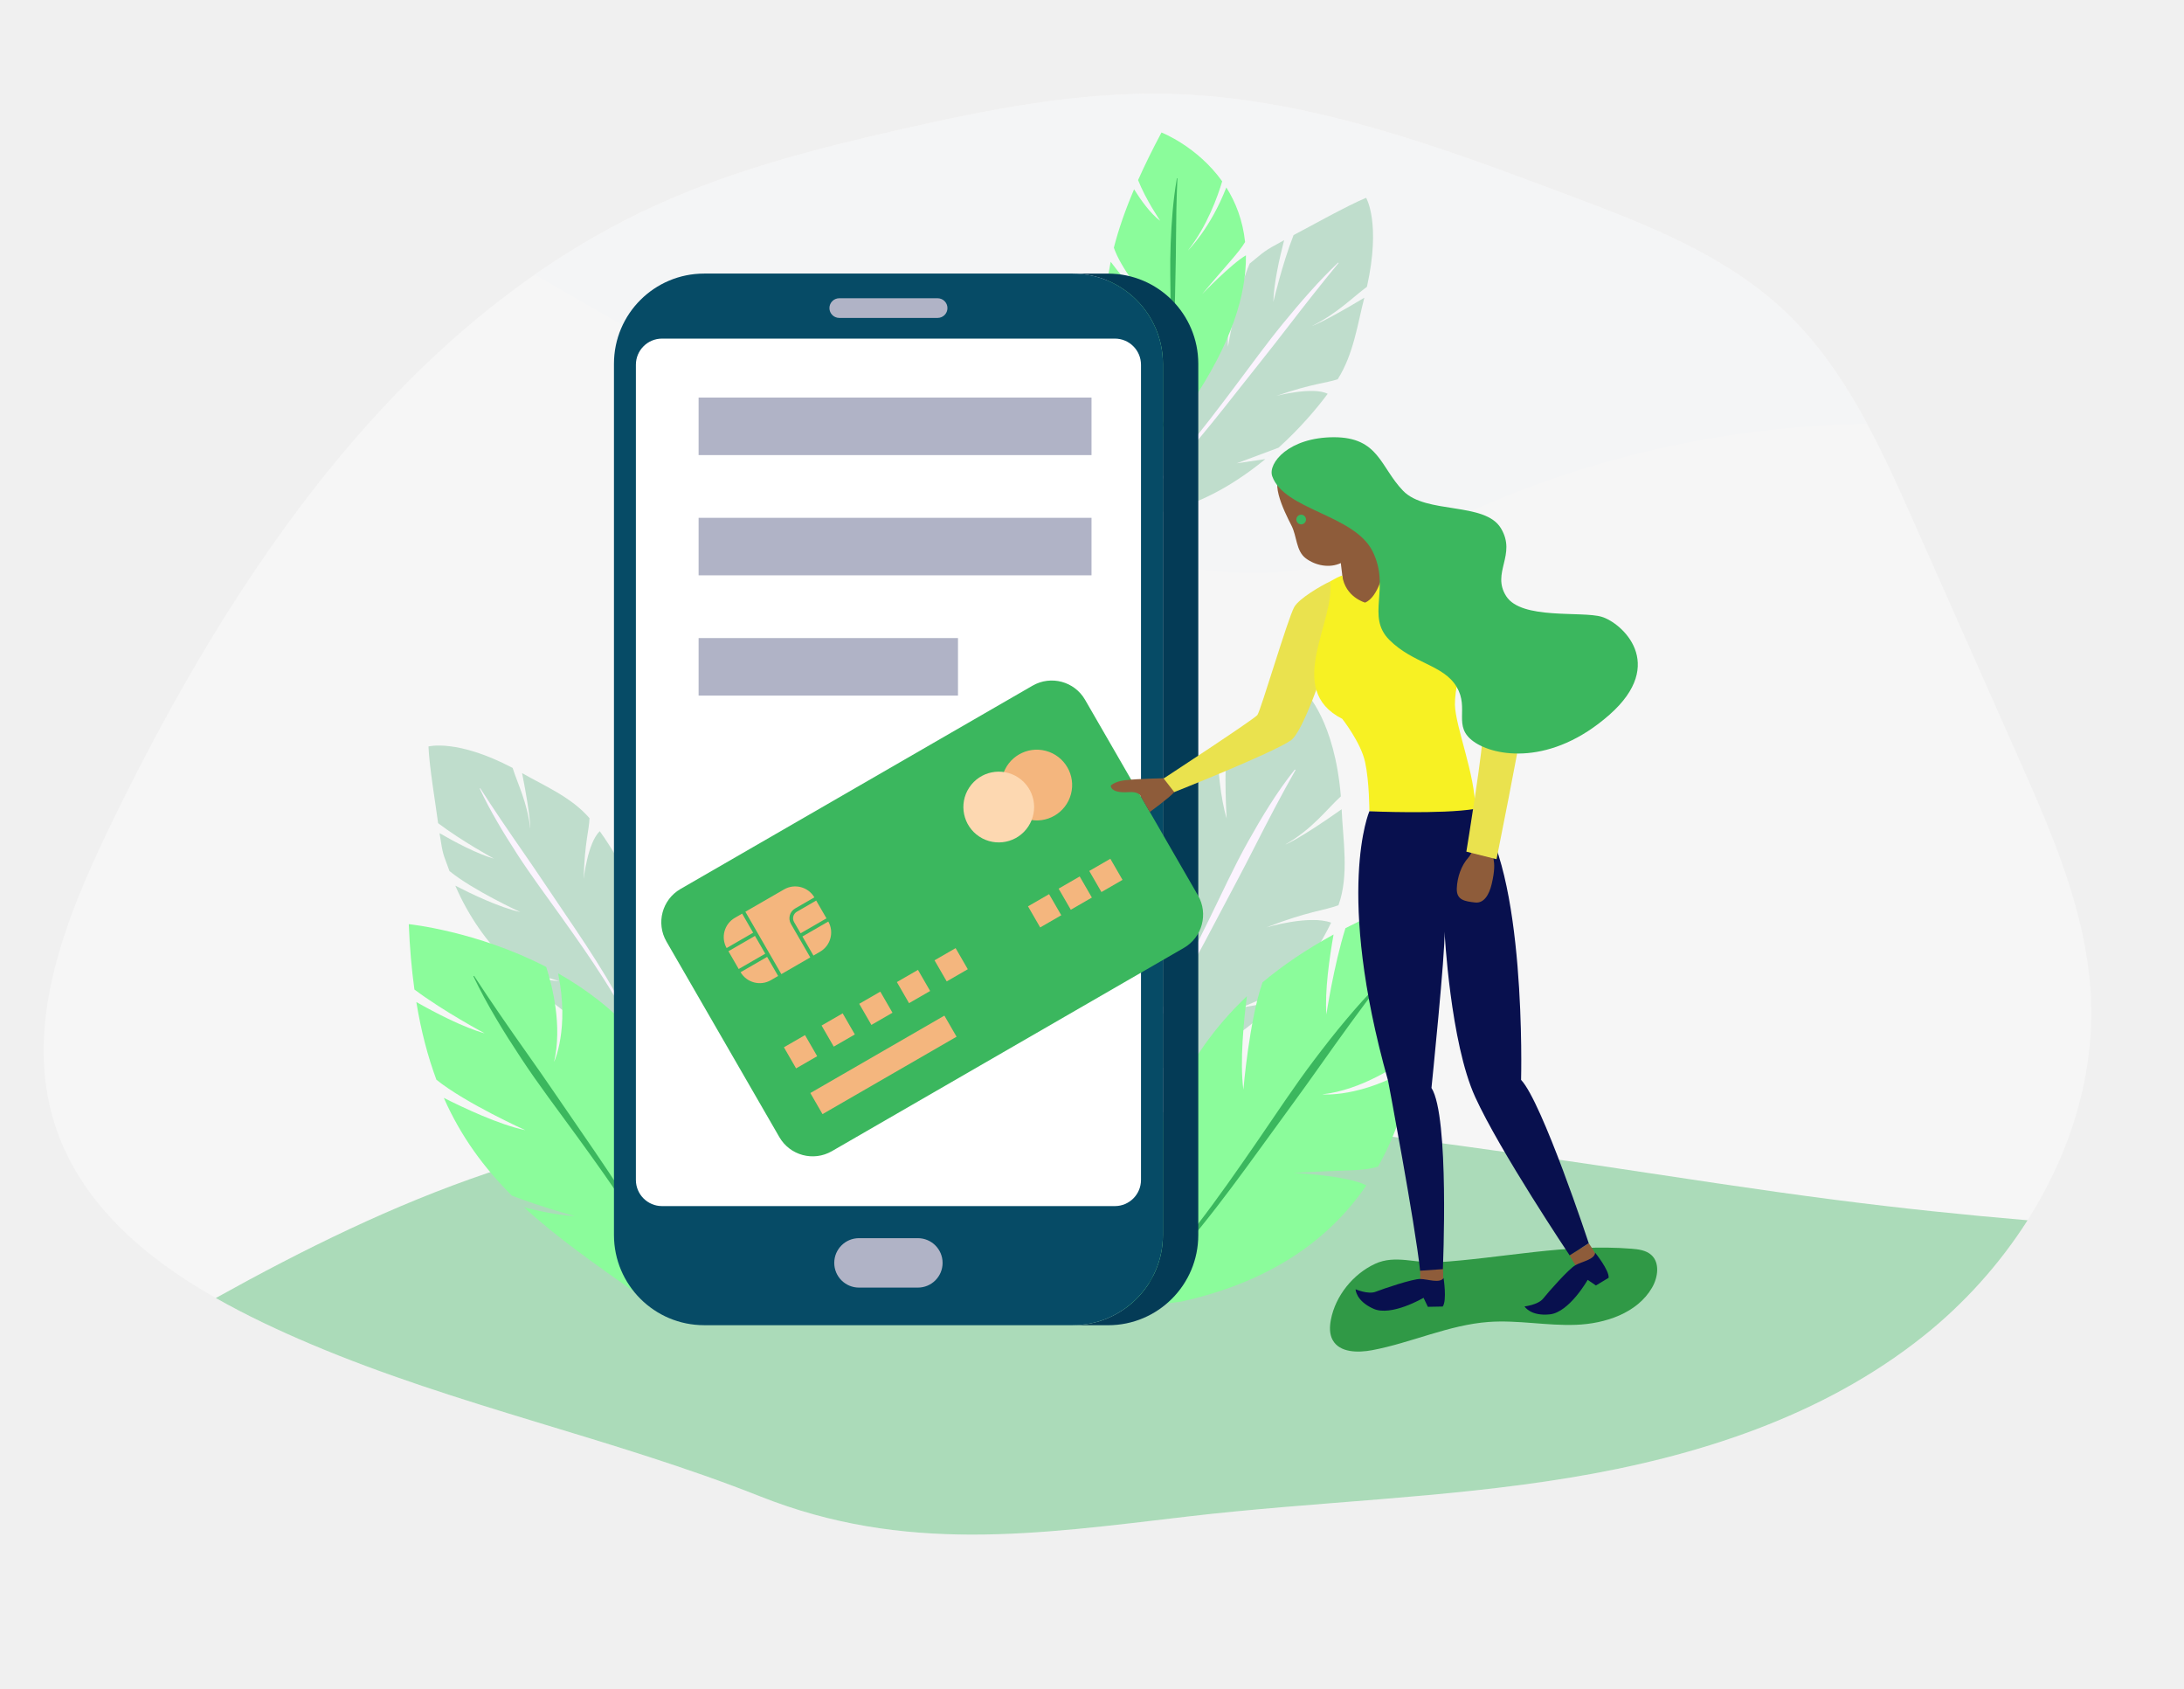
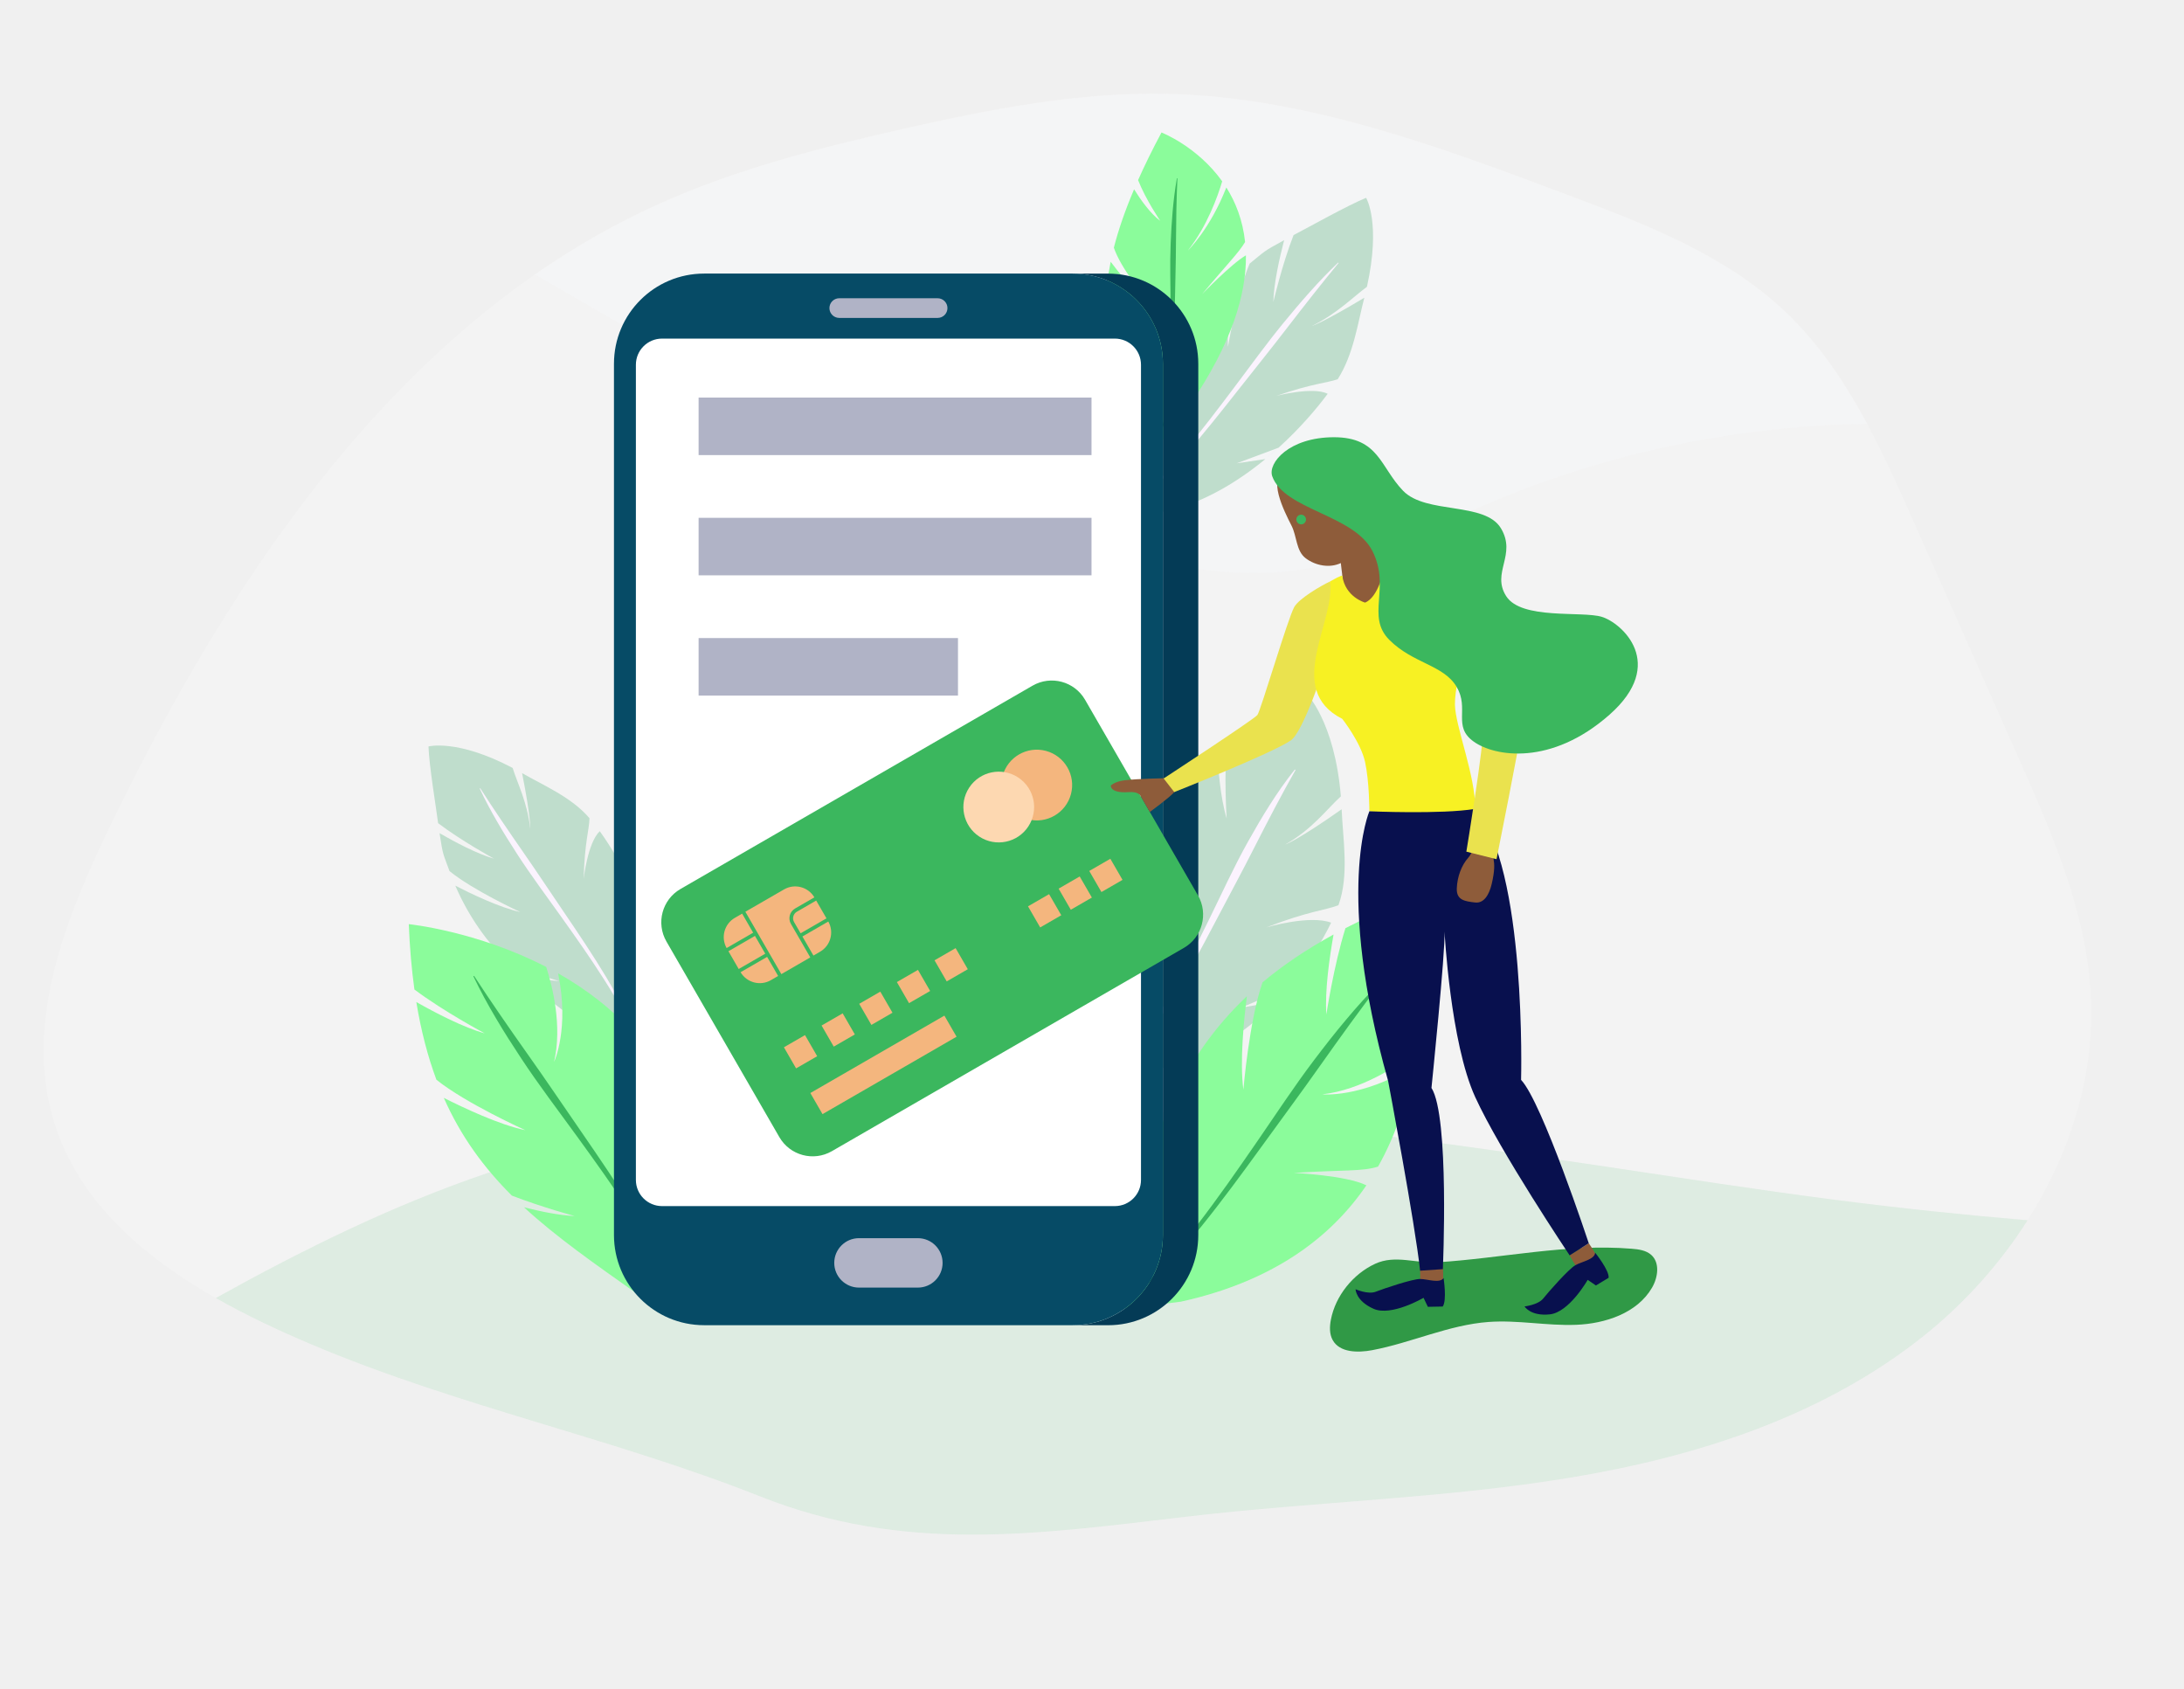
<svg xmlns="http://www.w3.org/2000/svg" version="1.1" x="0px" y="0px" viewBox="0 0 628.56 486" style="enable-background:new 0 0 628.56 486;" xml:space="preserve">
  <style type="text/css">
	.st0{opacity:0.38;}
- 	.st1{fill:#FFFFFF;}
- 	.st2{fill:#3BB75E;}
+ 	.st1{opacity:0.5;fill:#FFFFFF;}
+ 	.st2{opacity:0.3;fill:#3BB75E;}
	.st3{fill:#FBFCFE;}
	.st4{fill:#E2D6FA;}
	.st5{fill:#BFDDCC;}
	.st6{fill:#FBF3FE;}
	.st7{fill:#8BFC9B;}
- 	.st8{fill:#043B56;}
- 	.st9{fill:#064B66;}
- 	.st10{fill:#B0B3C6;}
- 	.st11{fill:#309946;}
- 	.st12{fill:#F4B67E;}
- 	.st13{fill:#FDD8B1;}
- 	.st14{fill:#8E5C3A;}
- 	.st15{fill:#EAE24E;}
- 	.st16{fill:#F7F123;}
- 	.st17{fill:#08104E;}
+ 	.st8{fill:#3BB75E;}
+ 	.st9{fill:#043B56;}
+ 	.st10{fill:#064B66;}
+ 	.st11{fill:#FFFFFF;}
+ 	.st12{fill:#B0B3C6;}
+ 	.st13{fill:#309946;}
+ 	.st14{fill:#F4B67E;}
+ 	.st15{fill:#FDD8B1;}
+ 	.st16{fill:#8E5C3A;}
+ 	.st17{fill:#EAE24E;}
+ 	.st18{fill:#F7F123;}
+ 	.st19{fill:#08104E;}
</style>
  <g id="design">
    <g class="st0">
      <path class="st1" d="M89.4,386.74c-31.21-13.23-64.83-32.03-74.27-65.33c-7.88-27.78,3.73-57.13,16.24-83.06    c35.58-73.74,84.5-146.24,157.81-179.47c22.39-10.15,46.3-16.25,70.2-21.68c25.24-5.73,50.87-10.79,76.72-10.2    c39.88,0.92,78.19,15.19,115.64,29.29c22.21,8.36,45.06,17.12,62.37,33.68c17.08,16.34,27.17,38.75,36.85,60.56    c9.99,22.5,19.97,44.99,29.96,67.49c9.78,22.03,19.72,44.73,20.86,68.91c1.78,37.81-19.02,74.19-48.11,97.43    c-29.09,23.24-65.52,34.83-101.91,40.83c-36.39,6-73.39,6.87-110,11.17c-43.55,5.12-81.45,10.66-122.94-5.79    C176.5,413.81,131.64,404.66,89.4,386.74z" />
      <path class="st2" d="M528.67,345.31c-23.08-2.96-46.06-6.58-69.08-10.01c-26.32-3.92-52.67-7.58-79.1-10.67    c-80.26-9.36-163.49-13.01-240.04,12.86c-27.33,9.24-53.11,22-78.34,36.01c8.86,5.03,18.17,9.38,27.28,13.24    c42.25,17.91,87.1,27.07,129.42,43.85c41.49,16.45,79.39,10.91,122.94,5.79c36.62-4.3,73.61-5.17,110-11.17    c36.39-6,72.82-17.59,101.91-40.83c11.58-9.25,21.83-20.58,29.88-33.25C565.22,349.58,546.92,347.66,528.67,345.31z" />
      <path class="st3" d="M324.44,159.82c15.87,3.91,32.35,6.44,48.56,4.32c20.89-2.73,39.91-12.92,59.41-20.9    c33.27-13.61,69.05-20.65,104.97-21.27c-6.34-11.78-13.71-22.83-23.27-31.98c-17.31-16.56-40.16-25.32-62.37-33.68    c-37.46-14.1-75.76-28.38-115.64-29.29c-25.84-0.59-51.48,4.47-76.72,10.2c-23.9,5.43-47.81,11.53-70.2,21.68    C176.73,64.53,165,71.3,153.91,79.02c22.17,12.79,44.28,25.71,66.77,37.83C253.73,134.64,287.99,150.84,324.44,159.82z" />
    </g>
    <g>
      <g>
        <g>
          <path class="st4" d="M367.33,288.07c1.22-1.26,2.38-2.55,3.48-3.84L367.33,288.07z" />
          <path class="st5" d="M357.13,289.97l13.73-5.79c5.48-6.44,9.56-13.13,12.24-18.69c-6.22-2.32-18.66,1.37-18.66,1.37      c12.26-4.75,16.75-4.85,20.77-6.39c3.14-8.63,1.27-18.96,0.92-27.61c-12.53,8.85-16.27,10.18-16.27,10.18      c7.98-4.56,11.94-10.17,16.04-13.89c-1.77-21.66-10.01-29.76-10.01-29.76c-5.93,2.74-17.94,10.61-22.69,13.47      c-1.03,9.9-0.16,22.65-0.16,22.65c-1.84-6.01-2.51-14.62-2.76-20.83c-6.76,4.31-5.59,3.69-10.16,8.32      c-1.44,10.04,1.07,28.11,1.07,28.11c-2.71-7.15-4.03-18.19-4.59-24.29c-7.35,8.58-11.7,17.78-14.43,27.8      c1.79,9.04,4.69,18.25,4.69,18.25c-2.18-3.85-4.17-9.02-5.77-13.89c-2.6,11.57-3.4,24.24-4.4,38.29l2.88,12.56l16.84-2.83      c12.69-3.4,22.95-10.66,30.83-18.81L357.13,289.97z" />
        </g>
        <path class="st6" d="M337.47,287.41c-2.19,3.54-4.5,7.01-7.04,10.33c-2.53,3.32-5.34,6.46-8.65,9.13l-0.17-0.17     c3.18-2.76,5.84-5.98,8.23-9.37c2.39-3.39,4.55-6.93,6.6-10.53c4.12-7.2,7.8-14.64,11.47-22.1c3.67-7.45,7.1-15.05,11.16-22.32     c2.03-3.63,4.12-7.24,6.36-10.75c2.23-3.52,4.62-6.94,7.23-10.21l0.2,0.13c-4.1,7.24-7.93,14.58-11.69,21.98     c-3.74,7.41-7.72,14.7-11.57,22.06C345.73,272.96,341.82,280.31,337.47,287.41z" />
      </g>
      <g>
        <g>
          <path class="st4" d="M364.27,132.02c1.26-1.04,2.48-2.09,3.65-3.16L364.27,132.02z" />
          <path class="st5" d="M355.94,133.31l12.04-4.49c5.85-5.3,10.67-10.85,14.13-15.5c-4.21-2.16-14.73,0.58-14.73,0.58      c10.64-3.65,14.13-3.6,17.62-4.78c4.59-7.24,5.74-16.07,7.65-23.44c-11.89,7.13-15.1,8.14-15.1,8.14      c7.3-3.62,11.76-8.27,15.86-11.3c4.09-18.46-0.24-25.6-0.24-25.6c-5.26,2.14-16.5,8.45-20.88,10.73      c-3.28,8.38-5.82,19.24-5.82,19.24c0.1-5.17,1.74-12.51,3.11-17.79c-6.29,3.45-5.24,2.96-9.93,6.75      c-3.64,8.49-6.24,23.92-6.24,23.92c-0.29-6.17,1.47-15.59,2.57-20.78c-7.82,7.06-13.49,14.74-18.12,23.17      c-0.89,7.74-0.97,15.66-0.97,15.66c-0.71-3.34-0.94-7.8-0.96-11.98c-4.91,9.75-8.71,20.49-13.02,32.4L321.98,149l13.7-1.88      c10.64-2.49,20.37-8.34,28.49-15.02L355.94,133.31z" />
        </g>
        <path class="st6" d="M341.42,130.52c-2.58,2.94-5.23,5.82-8.02,8.56c-2.79,2.74-5.74,5.32-8.97,7.49l-0.09-0.15     c3.15-2.25,6.01-4.9,8.7-7.71c2.7-2.8,5.25-5.74,7.73-8.74c4.98-5.99,9.7-12.19,14.39-18.42c4.7-6.22,9.25-12.57,14.21-18.61     c2.48-3.02,4.99-6.02,7.61-8.93c2.6-2.92,5.31-5.75,8.14-8.45l0.12,0.12c-4.98,6.02-9.77,12.14-14.53,18.31     c-4.74,6.18-9.64,12.25-14.47,18.38C351.42,118.5,346.56,124.62,341.42,130.52z" />
      </g>
      <g>
        <path class="st7" d="M372.38,337.5c13.84-0.91,19.75-0.35,24.23-1.82c5.25-9.29,8.32-19.19,9.99-28.69     c-14.92,9.02-26.03,7.9-26.03,7.9c11.19-1.26,21.59-8.13,26.66-11.98c3.29-23.85-1.67-44.15-1.67-44.15     c-6.72,2.68-12.8,5.45-18.34,8.32c-3.38,10.8-5.49,24.82-5.49,24.82c-0.47-6.7,0.86-16.17,2.07-23     c-7.94,4.35-14.67,8.93-20.44,13.76c-3.84,10.93-5.51,30.88-5.51,30.88c-1.09-7.99,0.15-20.17,1.01-26.88     c-9.54,9-16.16,18.84-21.32,29.69c-0.29,10.01,0.51,20.27,0.51,20.27c-1.33-4.35-2.15-10.12-2.65-15.55     c-5.38,12.55-9.18,26.39-13.51,41.74v13.93l17.92-2.18c26.68-5.86,43.27-18.56,53.44-33.49     C387.44,338.19,372.38,337.5,372.38,337.5z" />
-         <path class="st2" d="M324.74,373.43c3.91-2.85,7.39-6.24,10.63-9.82c3.25-3.58,6.29-7.34,9.24-11.18     c5.91-7.66,11.44-15.62,16.94-23.59c5.51-7.97,10.81-16.11,16.68-23.85c2.93-3.87,5.92-7.71,9.05-11.43     c3.11-3.73,6.37-7.36,9.81-10.79l0.18,0.15c-5.9,7.71-11.55,15.55-17.14,23.45c-5.57,7.91-11.36,15.69-17.04,23.55     c-5.7,7.85-11.43,15.69-17.55,23.24c-3.08,3.76-6.26,7.44-9.64,10.94c-3.37,3.5-6.99,6.79-11.01,9.53L324.74,373.43z" />
+         <path class="st8" d="M324.74,373.43c3.91-2.85,7.39-6.24,10.63-9.82c3.25-3.58,6.29-7.34,9.24-11.18     c5.91-7.66,11.44-15.62,16.94-23.59c5.51-7.97,10.81-16.11,16.68-23.85c2.93-3.87,5.92-7.71,9.05-11.43     c3.11-3.73,6.37-7.36,9.81-10.79l0.18,0.15c-5.9,7.71-11.55,15.55-17.14,23.45c-5.57,7.91-11.36,15.69-17.04,23.55     c-5.7,7.85-11.43,15.69-17.55,23.24c-3.08,3.76-6.26,7.44-9.64,10.94c-3.37,3.5-6.99,6.79-11.01,9.53L324.74,373.43z" />
      </g>
      <g>
        <g>
          <path class="st4" d="M183.97,260.4c-0.53-1.43-1.1-2.82-1.69-4.18L183.97,260.4z" />
          <path class="st5" d="M182.25,268.47l0-12.3c-2.94-6.75-6.48-12.62-9.64-17c-3.52,3.37-4.64,13.82-4.64,13.82      c0.3-10.79,1.58-14.02,1.69-17.56c-5.21-6.07-13.13-9.36-19.4-12.97c2.54,12.82,2.36,16.06,2.36,16.06      c-0.85-7.68-3.66-12.99-5.08-17.55c-15.97-8.41-24.22-6.18-24.22-6.18c0.17,5.42,2.17,17.43,2.77,22.07      c6.75,5.14,16.09,10.22,16.09,10.22c-4.84-1.38-11.18-4.74-15.68-7.34c1.04,6.71,0.95,5.61,2.87,10.91      c6.72,5.5,20.36,11.78,20.36,11.78c-5.91-1.28-14.18-5.26-18.69-7.58c3.9,9.03,9.15,16.21,15.47,22.62      c6.98,2.76,14.42,4.82,14.42,4.82c-3.4-0.17-7.68-1.07-11.63-2.11c7.47,7,16.25,13.22,25.97,20.2l9.82,3.56l3.05-13.19      c1.39-10.5-0.7-21-4.13-30.21L182.25,268.47z" />
        </g>
        <path class="st6" d="M174.51,281.24c1.86,3.13,3.64,6.31,5.24,9.59c1.6,3.27,3,6.66,3.9,10.2l-0.17,0.04     c-1.01-3.48-2.51-6.8-4.2-10.01c-1.69-3.21-3.57-6.31-5.52-9.37c-3.89-6.12-8.09-12.05-12.3-17.97     c-4.21-5.92-8.59-11.74-12.55-17.86c-1.98-3.06-3.92-6.14-5.75-9.3c-1.84-3.15-3.56-6.37-5.1-9.67l0.15-0.08     c3.92,6.13,8.01,12.11,12.15,18.08c4.15,5.95,8.15,12.02,12.24,18.03C166.7,268.95,170.76,275,174.51,281.24z" />
      </g>
      <g>
        <path class="st7" d="M176.9,319.84c3.52-12.52,5.85-17.56,5.96-21.98c-6.57-7.54-14.37-13.35-22.24-17.79     c3.31,16-1.15,25.47-1.15,25.47c2.38-10.29-0.44-21.62-2.27-27.31c-20.06-10.35-39.55-12.31-39.55-12.31     c0.27,6.77,0.82,13.02,1.62,18.81c8.49,6.36,20.23,12.61,20.23,12.61c-6.06-1.68-14.03-5.81-19.68-9.01     c1.37,8.37,3.32,15.75,5.78,22.36c8.46,6.8,25.58,14.51,25.58,14.51c-7.41-1.53-17.78-6.43-23.45-9.29     c4.98,11.24,11.61,20.17,19.58,28.12c8.76,3.38,18.08,5.88,18.08,5.88c-4.26-0.18-9.62-1.26-14.57-2.51     c9.41,8.67,20.46,16.35,32.68,24.98l12.31,4.35l3.67-16.52c3.15-25.41-2.89-44.04-12.91-57.69     C182.21,306.74,176.9,319.84,176.9,319.84z" />
-         <path class="st2" d="M193.79,373.16c-1.3-4.35-3.21-8.48-5.36-12.46c-2.15-3.99-4.53-7.85-7-11.65     c-4.93-7.61-10.23-14.99-15.57-22.34c-5.33-7.36-10.86-14.58-15.87-22.19c-2.51-3.8-4.97-7.64-7.28-11.57     c-2.33-3.92-4.51-7.93-6.47-12.04l0.19-0.11c4.97,7.62,10.14,15.06,15.38,22.47c5.26,7.39,10.32,14.94,15.5,22.42     c5.16,7.49,10.3,15.01,15.06,22.77c2.36,3.9,4.62,7.86,6.66,11.94c2.04,4.07,3.82,8.3,4.99,12.71L193.79,373.16z" />
+         <path class="st8" d="M193.79,373.16c-1.3-4.35-3.21-8.48-5.36-12.46c-2.15-3.99-4.53-7.85-7-11.65     c-4.93-7.61-10.23-14.99-15.57-22.34c-5.33-7.36-10.86-14.58-15.87-22.19c-2.51-3.8-4.97-7.64-7.28-11.57     c-2.33-3.92-4.51-7.93-6.47-12.04l0.19-0.11c4.97,7.62,10.14,15.06,15.38,22.47c5.26,7.39,10.32,14.94,15.5,22.42     c5.16,7.49,10.3,15.01,15.06,22.77c2.36,3.9,4.62,7.86,6.66,11.94c2.04,4.07,3.82,8.3,4.99,12.71L193.79,373.16z" />
      </g>
      <g>
        <path class="st7" d="M345.99,84.62c7.1-8.52,10.48-11.82,12.35-14.98c-0.67-6.28-2.73-11.47-5.4-15.7     c-4.64,11.92-11.03,18.12-11.03,18.12c5.54-7.06,8.56-15.57,9.84-19.89c-7.19-10.07-17.47-14.05-17.47-14.05     c-2.61,4.89-4.84,9.44-6.74,13.7c2.24,5.68,6.37,11.71,6.37,11.71c-2.77-2-5.61-6.02-7.52-9.06c-2.63,6.19-4.53,11.74-5.82,16.8     c2.04,6,8.63,13.79,8.63,13.79c-3.59-2.08-7.49-6.96-9.55-9.75c-1.75,8.72-1.61,16-0.32,22.75c3.6,3.58,7.89,6.6,7.89,6.6     c-2.35-0.69-4.95-2.17-7.26-3.73c1.82,7.46,4.97,14.43,8.41,22.23l5.23,4.75l8.82-11.36c12.15-17.81,16.3-31.97,16.16-43.08     C354.35,75.93,345.99,84.62,345.99,84.62z" />
-         <path class="st2" d="M333.86,125.09c1.03-3.29,1.63-6.51,2.03-9.65c0.4-3.14,0.63-6.23,0.77-9.28c0.3-6.11,0.29-12.1,0.25-18.08     c-0.03-5.98-0.24-11.89,0.01-18.01c0.12-3.06,0.29-6.13,0.57-9.26c0.27-3.12,0.66-6.28,1.22-9.49l0.15-0.05     c-0.28,6.12-0.37,12.14-0.41,18.15c-0.02,6-0.22,12.08-0.32,18.12c-0.12,6.05-0.26,12.12-0.71,18.32     c-0.24,3.11-0.57,6.24-1.08,9.44c-0.5,3.19-1.21,6.46-2.34,9.77L333.86,125.09z" />
+         <path class="st8" d="M333.86,125.09c1.03-3.29,1.63-6.51,2.03-9.65c0.4-3.14,0.63-6.23,0.77-9.28c0.3-6.11,0.29-12.1,0.25-18.08     c-0.03-5.98-0.24-11.89,0.01-18.01c0.12-3.06,0.29-6.13,0.57-9.26c0.27-3.12,0.66-6.28,1.22-9.49l0.15-0.05     c-0.28,6.12-0.37,12.14-0.41,18.15c-0.02,6-0.22,12.08-0.32,18.12c-0.12,6.05-0.26,12.12-0.71,18.32     c-0.24,3.11-0.57,6.24-1.08,9.44c-0.5,3.19-1.21,6.46-2.34,9.77L333.86,125.09z" />
      </g>
-       <path class="st8" d="M318.91,78.73h-10.18c14.34,0,25.96,11.62,25.96,25.96v250.68c0,14.34-11.62,25.96-25.96,25.96h10.18    c14.34,0,25.96-11.62,25.96-25.96V104.68C344.87,90.35,333.24,78.73,318.91,78.73z" />
-       <path class="st9" d="M308.73,381.32H202.66c-14.34,0-25.96-11.62-25.96-25.96V104.68c0-14.34,11.62-25.96,25.96-25.96h106.07    c14.34,0,25.96,11.62,25.96,25.96v250.68C334.69,369.7,323.07,381.32,308.73,381.32z" />
-       <path class="st1" d="M320.85,347.05H190.54c-4.16,0-7.53-3.37-7.53-7.53V104.96c0-4.16,3.37-7.53,7.53-7.53h130.31    c4.16,0,7.53,3.37,7.53,7.53v234.57C328.38,343.68,325.01,347.05,320.85,347.05z" />
-       <path class="st10" d="M269.85,91.48h-28.31c-1.56,0-2.83-1.27-2.83-2.83l0,0c0-1.56,1.27-2.83,2.83-2.83h28.31    c1.56,0,2.83,1.27,2.83,2.83l0,0C272.68,90.22,271.41,91.48,269.85,91.48z" />
-       <path class="st10" d="M264.17,370.5h-16.96c-3.92,0-7.11-3.18-7.11-7.11l0,0c0-3.92,3.18-7.11,7.11-7.11h16.96    c3.92,0,7.11,3.18,7.11,7.11l0,0C271.28,367.32,268.1,370.5,264.17,370.5z" />
+       <path class="st9" d="M318.91,78.73h-10.18c14.34,0,25.96,11.62,25.96,25.96v250.68c0,14.34-11.62,25.96-25.96,25.96h10.18    c14.34,0,25.96-11.62,25.96-25.96V104.68C344.87,90.35,333.24,78.73,318.91,78.73z" />
+       <path class="st10" d="M308.73,381.32H202.66c-14.34,0-25.96-11.62-25.96-25.96V104.68c0-14.34,11.62-25.96,25.96-25.96h106.07    c14.34,0,25.96,11.62,25.96,25.96v250.68C334.69,369.7,323.07,381.32,308.73,381.32z" />
+       <path class="st11" d="M320.85,347.05H190.54c-4.16,0-7.53-3.37-7.53-7.53V104.96c0-4.16,3.37-7.53,7.53-7.53h130.31    c4.16,0,7.53,3.37,7.53,7.53v234.57C328.38,343.68,325.01,347.05,320.85,347.05z" />
+       <path class="st12" d="M269.85,91.48h-28.31c-1.56,0-2.83-1.27-2.83-2.83l0,0c0-1.56,1.27-2.83,2.83-2.83h28.31    c1.56,0,2.83,1.27,2.83,2.83l0,0C272.68,90.22,271.41,91.48,269.85,91.48z" />
+       <path class="st12" d="M264.17,370.5h-16.96c-3.92,0-7.11-3.18-7.11-7.11l0,0c0-3.92,3.18-7.11,7.11-7.11h16.96    c3.92,0,7.11,3.18,7.11,7.11l0,0C271.28,367.32,268.1,370.5,264.17,370.5z" />
      <g>
-         <rect x="201.06" y="114.4" class="st10" width="113.08" height="16.55" />
-         <rect x="201.06" y="149" class="st10" width="113.08" height="16.55" />
-         <rect x="201.06" y="183.6" class="st10" width="74.65" height="16.55" />
+         <rect x="201.06" y="114.4" class="st12" width="113.08" height="16.55" />
+         <rect x="201.06" y="149" class="st12" width="113.08" height="16.55" />
+         <rect x="201.06" y="183.6" class="st12" width="74.65" height="16.55" />
      </g>
    </g>
    <g>
-       <path class="st11" d="M383.04,379.71c-0.39,2-0.46,4.16,0.52,5.91c2.01,3.6,7.19,3.67,11.35,2.89    c11.29-2.13,22.05-7.28,33.48-8.12c8.41-0.62,16.77,1.14,25.19,0.82c8.42-0.32,17.64-3.37,21.88-10.69    c1.74-2.99,2.29-7.19-0.23-9.43c-1.48-1.32-3.61-1.61-5.62-1.77c-18.71-1.54-37.28,2.74-55.95,3.9    c-6.08,0.38-12.12-2.25-17.89,0.43C389.38,366.61,384.35,372.89,383.04,379.71z" />
+       <path class="st13" d="M383.04,379.71c-0.39,2-0.46,4.16,0.52,5.91c2.01,3.6,7.19,3.67,11.35,2.89    c11.29-2.13,22.05-7.28,33.48-8.12c8.41-0.62,16.77,1.14,25.19,0.82c8.42-0.32,17.64-3.37,21.88-10.69    c1.74-2.99,2.29-7.19-0.23-9.43c-1.48-1.32-3.61-1.61-5.62-1.77c-18.71-1.54-37.28,2.74-55.95,3.9    c-6.08,0.38-12.12-2.25-17.89,0.43C389.38,366.61,384.35,372.89,383.04,379.71z" />
      <g>
        <g>
-           <path class="st2" d="M340.73,272.75l-101.32,58.5c-5.29,3.05-12.05,1.24-15.11-4.05l-32.5-56.29      c-3.05-5.29-1.24-12.05,4.05-15.11l101.32-58.5c5.29-3.05,12.05-1.24,15.11,4.05l32.5,56.29      C347.83,262.93,346.02,269.7,340.73,272.75z" />
+           <path class="st8" d="M340.73,272.75l-101.32,58.5c-5.29,3.05-12.05,1.24-15.11-4.05l-32.5-56.29      c-3.05-5.29-1.24-12.05,4.05-15.11l101.32-58.5c5.29-3.05,12.05-1.24,15.11,4.05l32.5,56.29      C347.83,262.93,346.02,269.7,340.73,272.75z" />
          <g>
            <g>
-               <path class="st12" d="M229.34,262.34c-1.04,0.6-1.4,1.94-0.8,2.98l1.87,3.23l7.45-4.3l-2.96-5.12L229.34,262.34z" />
-               <rect x="210.54" y="271.11" transform="matrix(0.866 -0.5 0.5 0.866 -108.2379 144.1985)" class="st12" width="8.82" height="5.91" />
-               <path class="st12" d="M224.87,280.3l8.33-4.81l-5.57-9.64c-0.89-1.55-0.36-3.53,1.19-4.43l5.56-3.21        c-1.79-3.02-5.68-4.05-8.72-2.29l-11.14,6.43L224.87,280.3z" />
-               <path class="st12" d="M230.94,269.47l3.17,5.49l1.9-1.1c3.05-1.76,4.1-5.64,2.38-8.7L230.94,269.47z" />
-               <path class="st12" d="M216.76,268.38l-3.17-5.49l-2.09,1.21c-3.05,1.76-4.1,5.64-2.38,8.7L216.76,268.38z" />
-               <path class="st12" d="M220.78,275.34l-7.64,4.41c1.79,3.02,5.68,4.05,8.72,2.29l2.09-1.21L220.78,275.34z" />
+               <path class="st14" d="M229.34,262.34c-1.04,0.6-1.4,1.94-0.8,2.98l1.87,3.23l7.45-4.3l-2.96-5.12L229.34,262.34z" />
+               <rect x="210.54" y="271.11" transform="matrix(0.866 -0.5 0.5 0.866 -108.2379 144.1985)" class="st14" width="8.82" height="5.91" />
+               <path class="st14" d="M224.87,280.3l8.33-4.81l-5.57-9.64c-0.89-1.55-0.36-3.53,1.19-4.43l5.56-3.21        c-1.79-3.02-5.68-4.05-8.72-2.29l-11.14,6.43L224.87,280.3z" />
+               <path class="st14" d="M230.94,269.47l3.17,5.49l1.9-1.1c3.05-1.76,4.1-5.64,2.38-8.7L230.94,269.47z" />
+               <path class="st14" d="M216.76,268.38l-3.17-5.49l-2.09,1.21c-3.05,1.76-4.1,5.64-2.38,8.7L216.76,268.38z" />
+               <path class="st14" d="M220.78,275.34l-7.64,4.41c1.79,3.02,5.68,4.05,8.72,2.29l2.09-1.21L220.78,275.34z" />
            </g>
-             <ellipse transform="matrix(0.2576 -0.9662 0.9662 0.2576 3.2622 456.0217)" class="st12" cx="298.4" cy="225.89" rx="10.18" ry="10.18" />
-             <ellipse transform="matrix(0.5502 -0.835 0.835 0.5502 -64.6071 344.4808)" class="st13" cx="287.45" cy="232.21" rx="10.18" ry="10.18" />
-             <rect x="226.9" y="299.14" transform="matrix(0.866 -0.5 0.5 0.866 -120.4524 155.7465)" class="st12" width="7.01" height="7.01" />
-             <rect x="231.99" y="302.92" transform="matrix(0.866 -0.5 0.5 0.866 -119.1467 168.1816)" class="st12" width="44.55" height="7.01" />
-             <rect x="237.74" y="292.88" transform="matrix(0.866 -0.5 0.5 0.866 -115.872 160.3263)" class="st12" width="7.01" height="7.01" />
-             <rect x="248.57" y="286.63" transform="matrix(0.866 -0.5 0.5 0.866 -111.292 164.9069)" class="st12" width="7.01" height="7.01" />
-             <rect x="259.41" y="280.37" transform="matrix(0.866 -0.5 0.5 0.866 -106.7126 169.4897)" class="st12" width="7.01" height="7.01" />
-             <rect x="270.25" y="274.11" transform="matrix(0.866 -0.5 0.5 0.866 -102.1323 174.07)" class="st12" width="7.01" height="7.01" />
-             <rect x="297.15" y="258.58" transform="matrix(0.866 -0.5 0.5 0.866 -90.7607 185.4381)" class="st12" width="7.01" height="7.01" />
-             <rect x="305.96" y="253.49" transform="matrix(0.866 -0.5 0.5 0.866 -87.0352 189.1613)" class="st12" width="7.01" height="7.01" />
-             <rect x="314.78" y="248.4" transform="matrix(0.866 -0.5 0.5 0.866 -83.3103 192.8885)" class="st12" width="7.01" height="7.01" />
+             <ellipse transform="matrix(0.2576 -0.9662 0.9662 0.2576 3.2622 456.0217)" class="st14" cx="298.4" cy="225.89" rx="10.18" ry="10.18" />
+             <ellipse transform="matrix(0.5502 -0.835 0.835 0.5502 -64.6071 344.4808)" class="st15" cx="287.45" cy="232.21" rx="10.18" ry="10.18" />
+             <rect x="226.9" y="299.14" transform="matrix(0.866 -0.5 0.5 0.866 -120.4524 155.7465)" class="st14" width="7.01" height="7.01" />
+             <rect x="231.99" y="302.92" transform="matrix(0.866 -0.5 0.5 0.866 -119.1467 168.1816)" class="st14" width="44.55" height="7.01" />
+             <rect x="237.74" y="292.88" transform="matrix(0.866 -0.5 0.5 0.866 -115.872 160.3263)" class="st14" width="7.01" height="7.01" />
+             <rect x="248.57" y="286.63" transform="matrix(0.866 -0.5 0.5 0.866 -111.292 164.9069)" class="st14" width="7.01" height="7.01" />
+             <rect x="259.41" y="280.37" transform="matrix(0.866 -0.5 0.5 0.866 -106.7126 169.4897)" class="st14" width="7.01" height="7.01" />
+             <rect x="270.25" y="274.11" transform="matrix(0.866 -0.5 0.5 0.866 -102.1323 174.07)" class="st14" width="7.01" height="7.01" />
+             <rect x="297.15" y="258.58" transform="matrix(0.866 -0.5 0.5 0.866 -90.7607 185.4381)" class="st14" width="7.01" height="7.01" />
+             <rect x="305.96" y="253.49" transform="matrix(0.866 -0.5 0.5 0.866 -87.0352 189.1613)" class="st14" width="7.01" height="7.01" />
+             <rect x="314.78" y="248.4" transform="matrix(0.866 -0.5 0.5 0.866 -83.3103 192.8885)" class="st14" width="7.01" height="7.01" />
          </g>
        </g>
        <g>
-           <path class="st14" d="M371.7,151.25c1.57,3.06,1.28,7.28,4.1,9.4c2.82,2.12,6.87,2.89,10.09,1.37c0.22,2.26,0.62,3.9,0.47,6.3      c-0.13,2.29,4.38,6.69,6.72,6.34c2.23-0.34,4.33-5.28,4.91-7.36c0.58-2.08,0.25-4.3-0.22-6.41c-1.41-6.31-4.27-12.55-9.36-16.78      c-3.93-3.27-12.93-9-18.17-8.13C364.51,136.94,369.53,147.02,371.7,151.25z" />
-           <path class="st14" d="M336,223.91c0,0-8.69,0.14-12.39,0.62c-2.87,0.37-3.92,1.52-3.92,1.52s-0.26,2.27,5.18,1.88      c2.74-0.2,3.31,0.98,3.31,0.98l2.73,4.73c0,0,5.63-4.07,7.05-5.71C339.38,226.29,336,223.91,336,223.91z" />
-           <path class="st15" d="M382.79,167.31c-2.61,1.23-8.93,4.9-10.31,7.37c-1.87,3.35-9.64,29.83-10.61,31.07      c-0.96,1.24-26.97,18.25-26.97,18.25l3.05,3.92c0,0,28.01-11.09,33.56-14.88c3.57-2.44,9.67-21.23,9.67-21.23      s3.75-11.73,3.87-14.58C385.18,174.4,382.79,167.31,382.79,167.31z" />
-           <path class="st16" d="M382.79,167.31c3.49-1.99,3.52-1.64,3.52-1.64c0.88,6.19,6.56,7.72,6.56,7.72c3.86-1.52,5.43-9.5,5.43-9.5      s18.16,2.9,22.71,7.94c4.19,4.64-2.39,22.9-2.28,30.9c0.09,6.26,5.96,20.48,5.82,30.02c-11.43,3.17-30.44,0.69-30.44,0.69      s0-8.54-1.24-14.19c-1.24-5.65-6.56-12.4-6.56-12.4C369.49,198.32,384.43,178.93,382.79,167.31z" />
-           <path class="st14" d="M451.73,361.22l1.66,2.84c0,0,6.34-1.76,5.92-2.84c-0.54-1.36-2.06-3.48-2.06-3.48L451.73,361.22z" />
-           <path class="st14" d="M408.72,364.73l0.02,3.29c0,0,6.37,1.64,6.54,0.5c0.21-1.45-0.05-4.05-0.05-4.05L408.72,364.73z" />
-           <path class="st17" d="M415.22,375.95l-4.28,0.08l-1.24-2.59c0,0-9.26,5.44-14.39,3.16c-5.14-2.29-5.17-5.62-5.17-5.62      s3.6,1.57,5.79,0.71c2.19-0.86,10.59-3.7,12.8-3.67c2.21,0.03,5.64,1.36,6.73-0.27C415.47,367.75,416.47,374.21,415.22,375.95z" />
-           <path class="st17" d="M394.11,233.44c0,0-9.99,23.03,5.39,77.58c0,0,7.76,40.98,9.21,54.62l6.55-0.45c0,0,1.94-44.02-3.28-52.14      c0,0,4.04-39.46,3.76-44.98c0,0,1.66,31.92,8.82,47.59c7.15,15.67,27.18,45.56,27.18,45.56l5.51-3.48      c0,0-13.42-40.62-19.48-47.01c0,0,1.67-61.32-13.21-77.98C414.88,234.36,394.11,233.44,394.11,233.44z" />
-           <path class="st14" d="M424.63,239.91c0,0-0.08,4.67-2.05,6.88c-1.97,2.2-3.18,5.51-3.31,8.83c-0.14,3.4,2.31,3.73,5.29,4.07      c2.51,0.29,4.02-2.22,4.75-5.3c1.87-7.91-0.59-7.49,0.55-10.72c1.14-3.23,1.63-4.65,1.63-4.65L424.63,239.91z" />
-           <path class="st15" d="M410.52,168.99c0,0,8.23-0.55,12.22,4.52c3.98,5.07,15.21,33.87,15.03,36.59      c-0.18,2.72-7.06,37.13-7.06,37.13l-8.69-2.17c0,0,5.25-31.88,4.71-34.96c0,0-15.4-24.45-17.75-32.96L410.52,168.99z" />
-           <path class="st2" d="M366.15,137.03c3.43,9.72,23.59,11.04,28.87,21.59c5.28,10.56-1.98,18.69,4.84,25.51      c6.82,6.82,15.61,7.18,19.36,13.5c3.75,6.32-1.24,11.35,4.88,15.74c6.12,4.4,22.39,7.04,39.1-7.7      c16.71-14.73,3.52-26.45-2.2-28.18c-5.72-1.73-23.09,0.91-27.49-5.91c-4.4-6.82,3.08-11.88-1.54-19.57      c-4.62-7.7-21.55-3.96-28.15-10.78c-6.6-6.82-6.94-15.42-19.92-15.42C370.92,125.83,364.83,133.29,366.15,137.03z" />
-           <path class="st17" d="M462.97,367.68l-3.66,2.21l-2.37-1.62c0,0-5.3,9.34-10.89,9.93c-5.59,0.59-7.28-2.28-7.28-2.28      s3.9-0.44,5.37-2.28c1.47-1.84,7.32-8.5,9.25-9.58c1.93-1.08,5.56-1.64,5.7-3.6C459.09,360.45,463.19,365.55,462.97,367.68z" />
-           <path class="st2" d="M375.87,149.49c0,0.77-0.62,1.39-1.39,1.39c-0.77,0-1.39-0.62-1.39-1.39c0-0.77,0.62-1.39,1.39-1.39      C375.25,148.1,375.87,148.72,375.87,149.49z" />
+           <path class="st16" d="M371.7,151.25c1.57,3.06,1.28,7.28,4.1,9.4c2.82,2.12,6.87,2.89,10.09,1.37c0.22,2.26,0.62,3.9,0.47,6.3      c-0.13,2.29,4.38,6.69,6.72,6.34c2.23-0.34,4.33-5.28,4.91-7.36c0.58-2.08,0.25-4.3-0.22-6.41c-1.41-6.31-4.27-12.55-9.36-16.78      c-3.93-3.27-12.93-9-18.17-8.13C364.51,136.94,369.53,147.02,371.7,151.25z" />
+           <path class="st16" d="M336,223.91c0,0-8.69,0.14-12.39,0.62c-2.87,0.37-3.92,1.52-3.92,1.52s-0.26,2.27,5.18,1.88      c2.74-0.2,3.31,0.98,3.31,0.98l2.73,4.73c0,0,5.63-4.07,7.05-5.71C339.38,226.29,336,223.91,336,223.91z" />
+           <path class="st17" d="M382.79,167.31c-2.61,1.23-8.93,4.9-10.31,7.37c-1.87,3.35-9.64,29.83-10.61,31.07      c-0.96,1.24-26.97,18.25-26.97,18.25l3.05,3.92c0,0,28.01-11.09,33.56-14.88c3.57-2.44,9.67-21.23,9.67-21.23      s3.75-11.73,3.87-14.58C385.18,174.4,382.79,167.31,382.79,167.31z" />
+           <path class="st18" d="M382.79,167.31c3.49-1.99,3.52-1.64,3.52-1.64c0.88,6.19,6.56,7.72,6.56,7.72c3.86-1.52,5.43-9.5,5.43-9.5      s18.16,2.9,22.71,7.94c4.19,4.64-2.39,22.9-2.28,30.9c0.09,6.26,5.96,20.48,5.82,30.02c-11.43,3.17-30.44,0.69-30.44,0.69      s0-8.54-1.24-14.19c-1.24-5.65-6.56-12.4-6.56-12.4C369.49,198.32,384.43,178.93,382.79,167.31z" />
+           <path class="st16" d="M451.73,361.22l1.66,2.84c0,0,6.34-1.76,5.92-2.84c-0.54-1.36-2.06-3.48-2.06-3.48L451.73,361.22z" />
+           <path class="st16" d="M408.72,364.73l0.02,3.29c0,0,6.37,1.64,6.54,0.5c0.21-1.45-0.05-4.05-0.05-4.05L408.72,364.73z" />
+           <path class="st19" d="M415.22,375.95l-4.28,0.08l-1.24-2.59c0,0-9.26,5.44-14.39,3.16c-5.14-2.29-5.17-5.62-5.17-5.62      s3.6,1.57,5.79,0.71c2.19-0.86,10.59-3.7,12.8-3.67c2.21,0.03,5.64,1.36,6.73-0.27C415.47,367.75,416.47,374.21,415.22,375.95z" />
+           <path class="st19" d="M394.11,233.44c0,0-9.99,23.03,5.39,77.58c0,0,7.76,40.98,9.21,54.62l6.55-0.45c0,0,1.94-44.02-3.28-52.14      c0,0,4.04-39.46,3.76-44.98c0,0,1.66,31.92,8.82,47.59c7.15,15.67,27.18,45.56,27.18,45.56l5.51-3.48      c0,0-13.42-40.62-19.48-47.01c0,0,1.67-61.32-13.21-77.98C414.88,234.36,394.11,233.44,394.11,233.44z" />
+           <path class="st16" d="M424.63,239.91c0,0-0.08,4.67-2.05,6.88c-1.97,2.2-3.18,5.51-3.31,8.83c-0.14,3.4,2.31,3.73,5.29,4.07      c2.51,0.29,4.02-2.22,4.75-5.3c1.87-7.91-0.59-7.49,0.55-10.72c1.14-3.23,1.63-4.65,1.63-4.65L424.63,239.91z" />
+           <path class="st17" d="M410.52,168.99c0,0,8.23-0.55,12.22,4.52c3.98,5.07,15.21,33.87,15.03,36.59      c-0.18,2.72-7.06,37.13-7.06,37.13l-8.69-2.17c0,0,5.25-31.88,4.71-34.96c0,0-15.4-24.45-17.75-32.96L410.52,168.99z" />
+           <path class="st8" d="M366.15,137.03c3.43,9.72,23.59,11.04,28.87,21.59c5.28,10.56-1.98,18.69,4.84,25.51      c6.82,6.82,15.61,7.18,19.36,13.5c3.75,6.32-1.24,11.35,4.88,15.74c6.12,4.4,22.39,7.04,39.1-7.7      c16.71-14.73,3.52-26.45-2.2-28.18c-5.72-1.73-23.09,0.91-27.49-5.91c-4.4-6.82,3.08-11.88-1.54-19.57      c-4.62-7.7-21.55-3.96-28.15-10.78c-6.6-6.82-6.94-15.42-19.92-15.42C370.92,125.83,364.83,133.29,366.15,137.03z" />
+           <path class="st19" d="M462.97,367.68l-3.66,2.21l-2.37-1.62c0,0-5.3,9.34-10.89,9.93c-5.59,0.59-7.28-2.28-7.28-2.28      s3.9-0.44,5.37-2.28c1.47-1.84,7.32-8.5,9.25-9.58c1.93-1.08,5.56-1.64,5.7-3.6C459.09,360.45,463.19,365.55,462.97,367.68z" />
+           <path class="st8" d="M375.87,149.49c0,0.77-0.62,1.39-1.39,1.39c-0.77,0-1.39-0.62-1.39-1.39c0-0.77,0.62-1.39,1.39-1.39      C375.25,148.1,375.87,148.72,375.87,149.49z" />
        </g>
      </g>
    </g>
  </g>
  <g id="text">
</g>
</svg>
